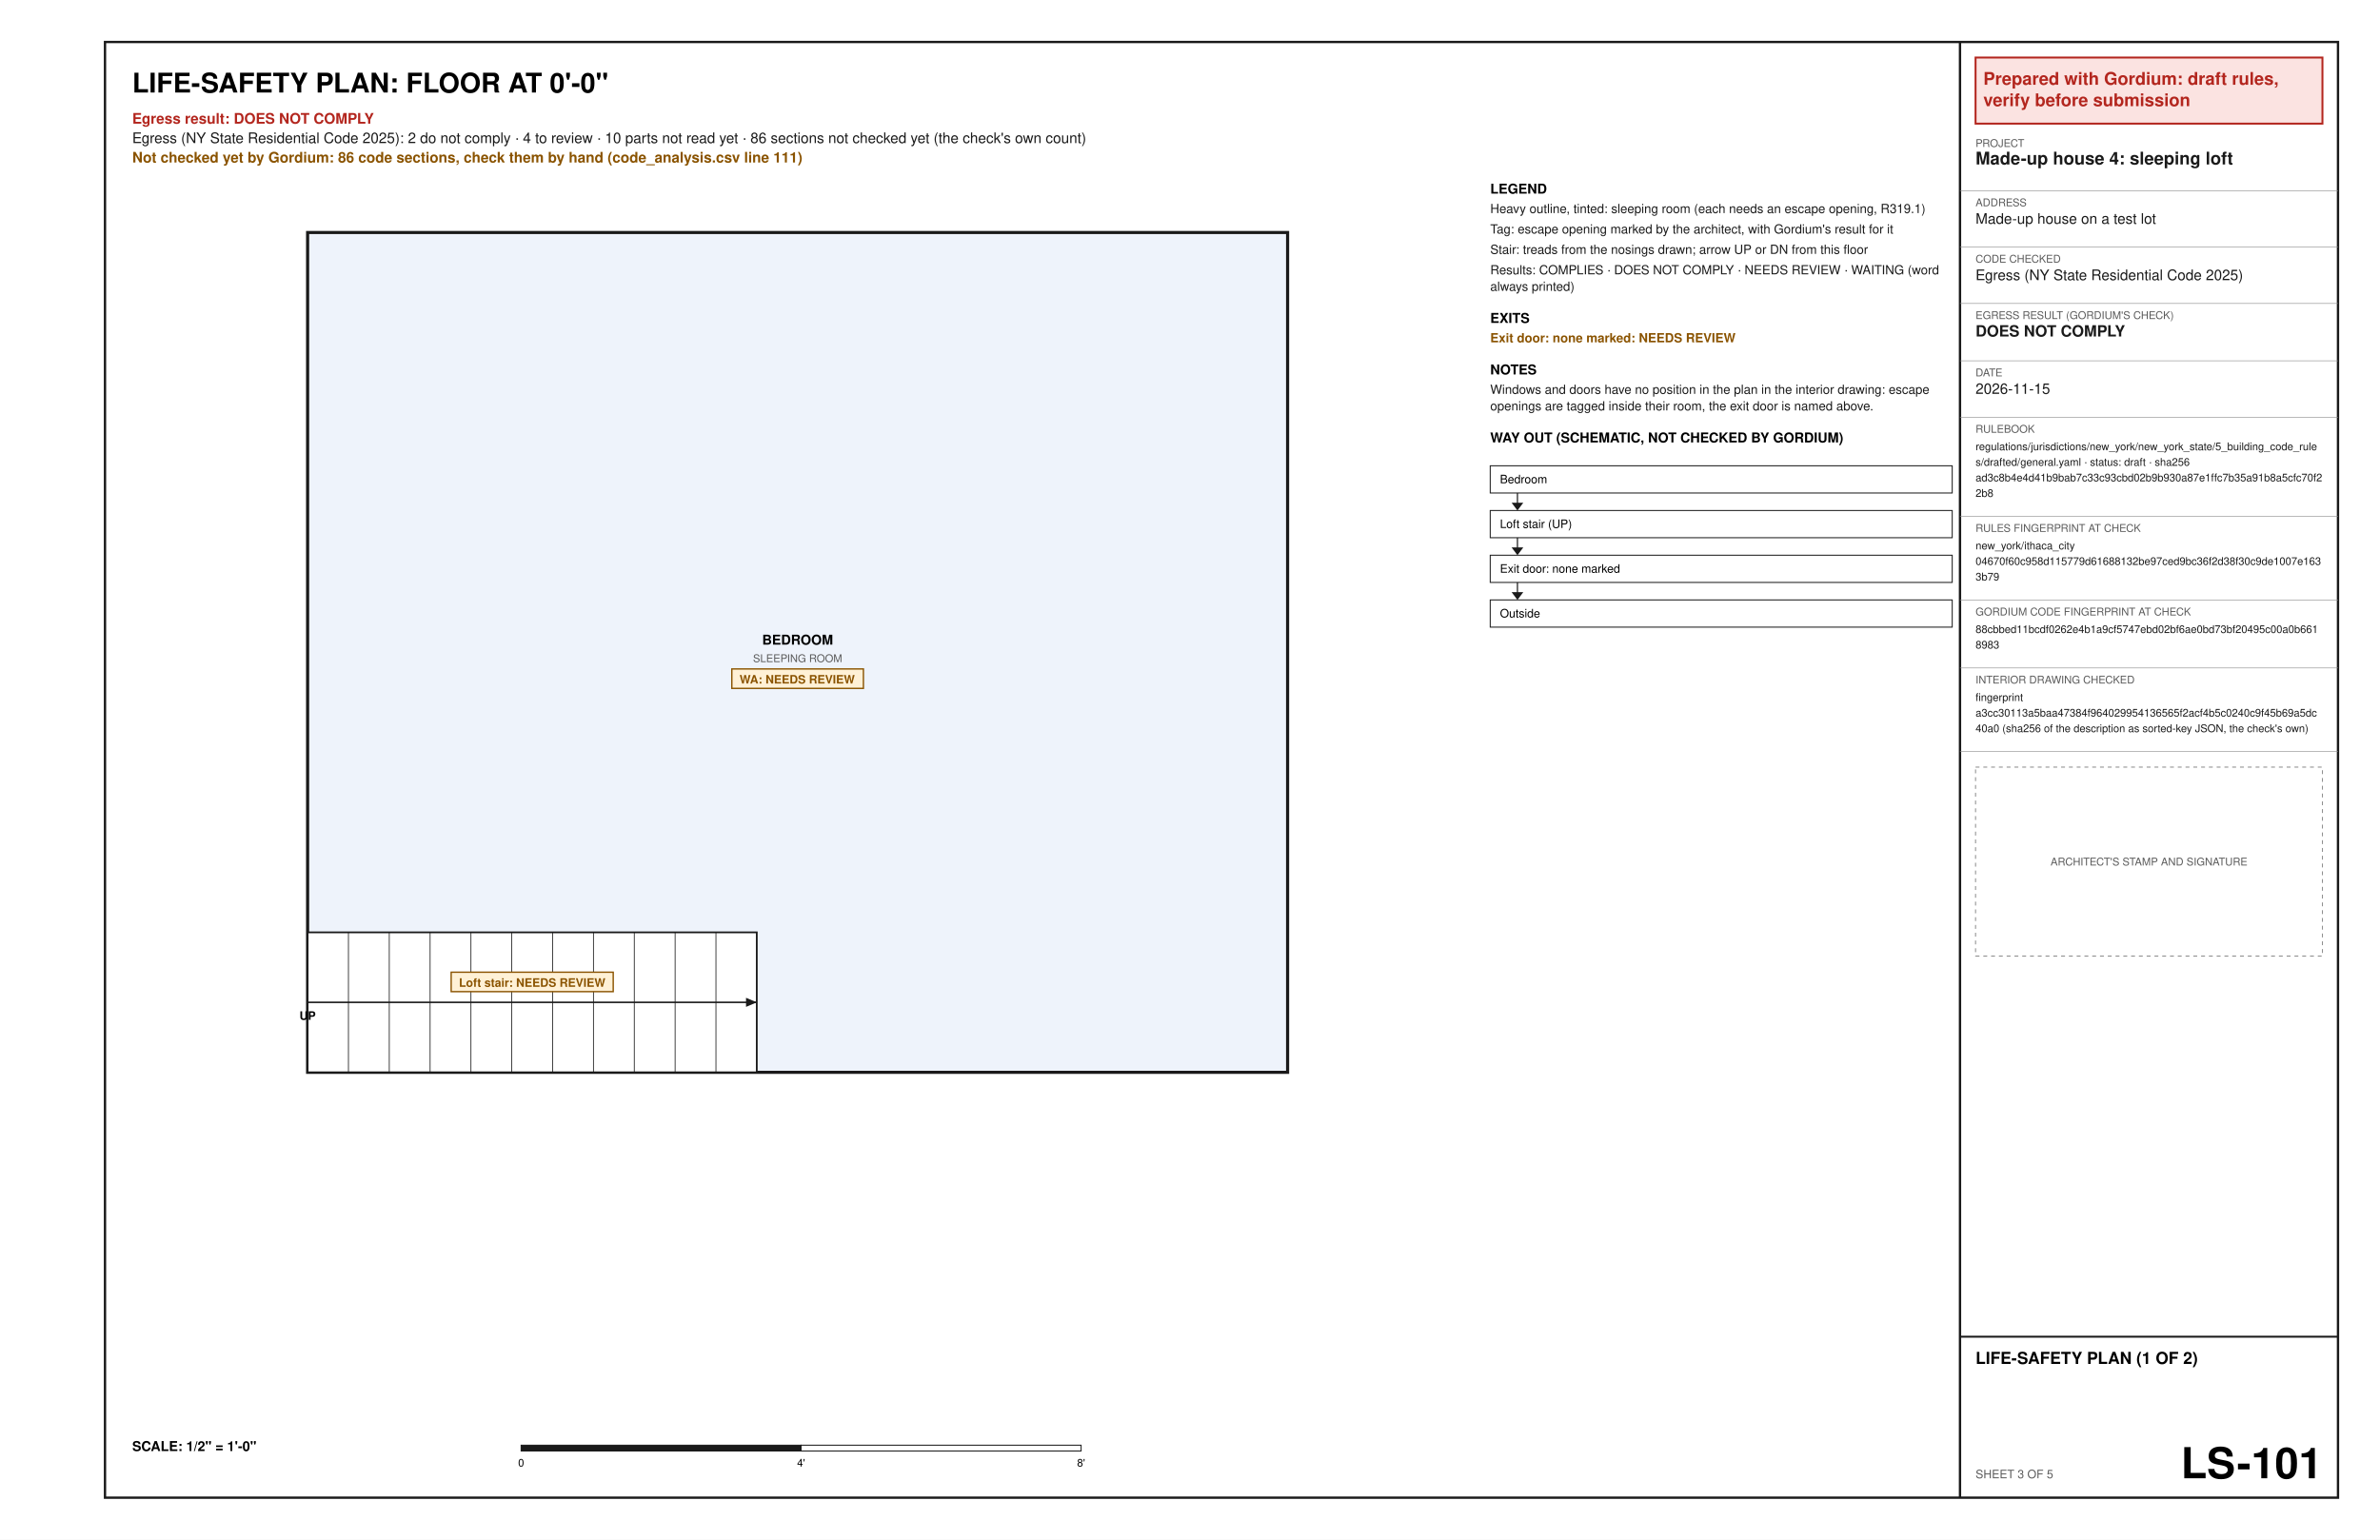
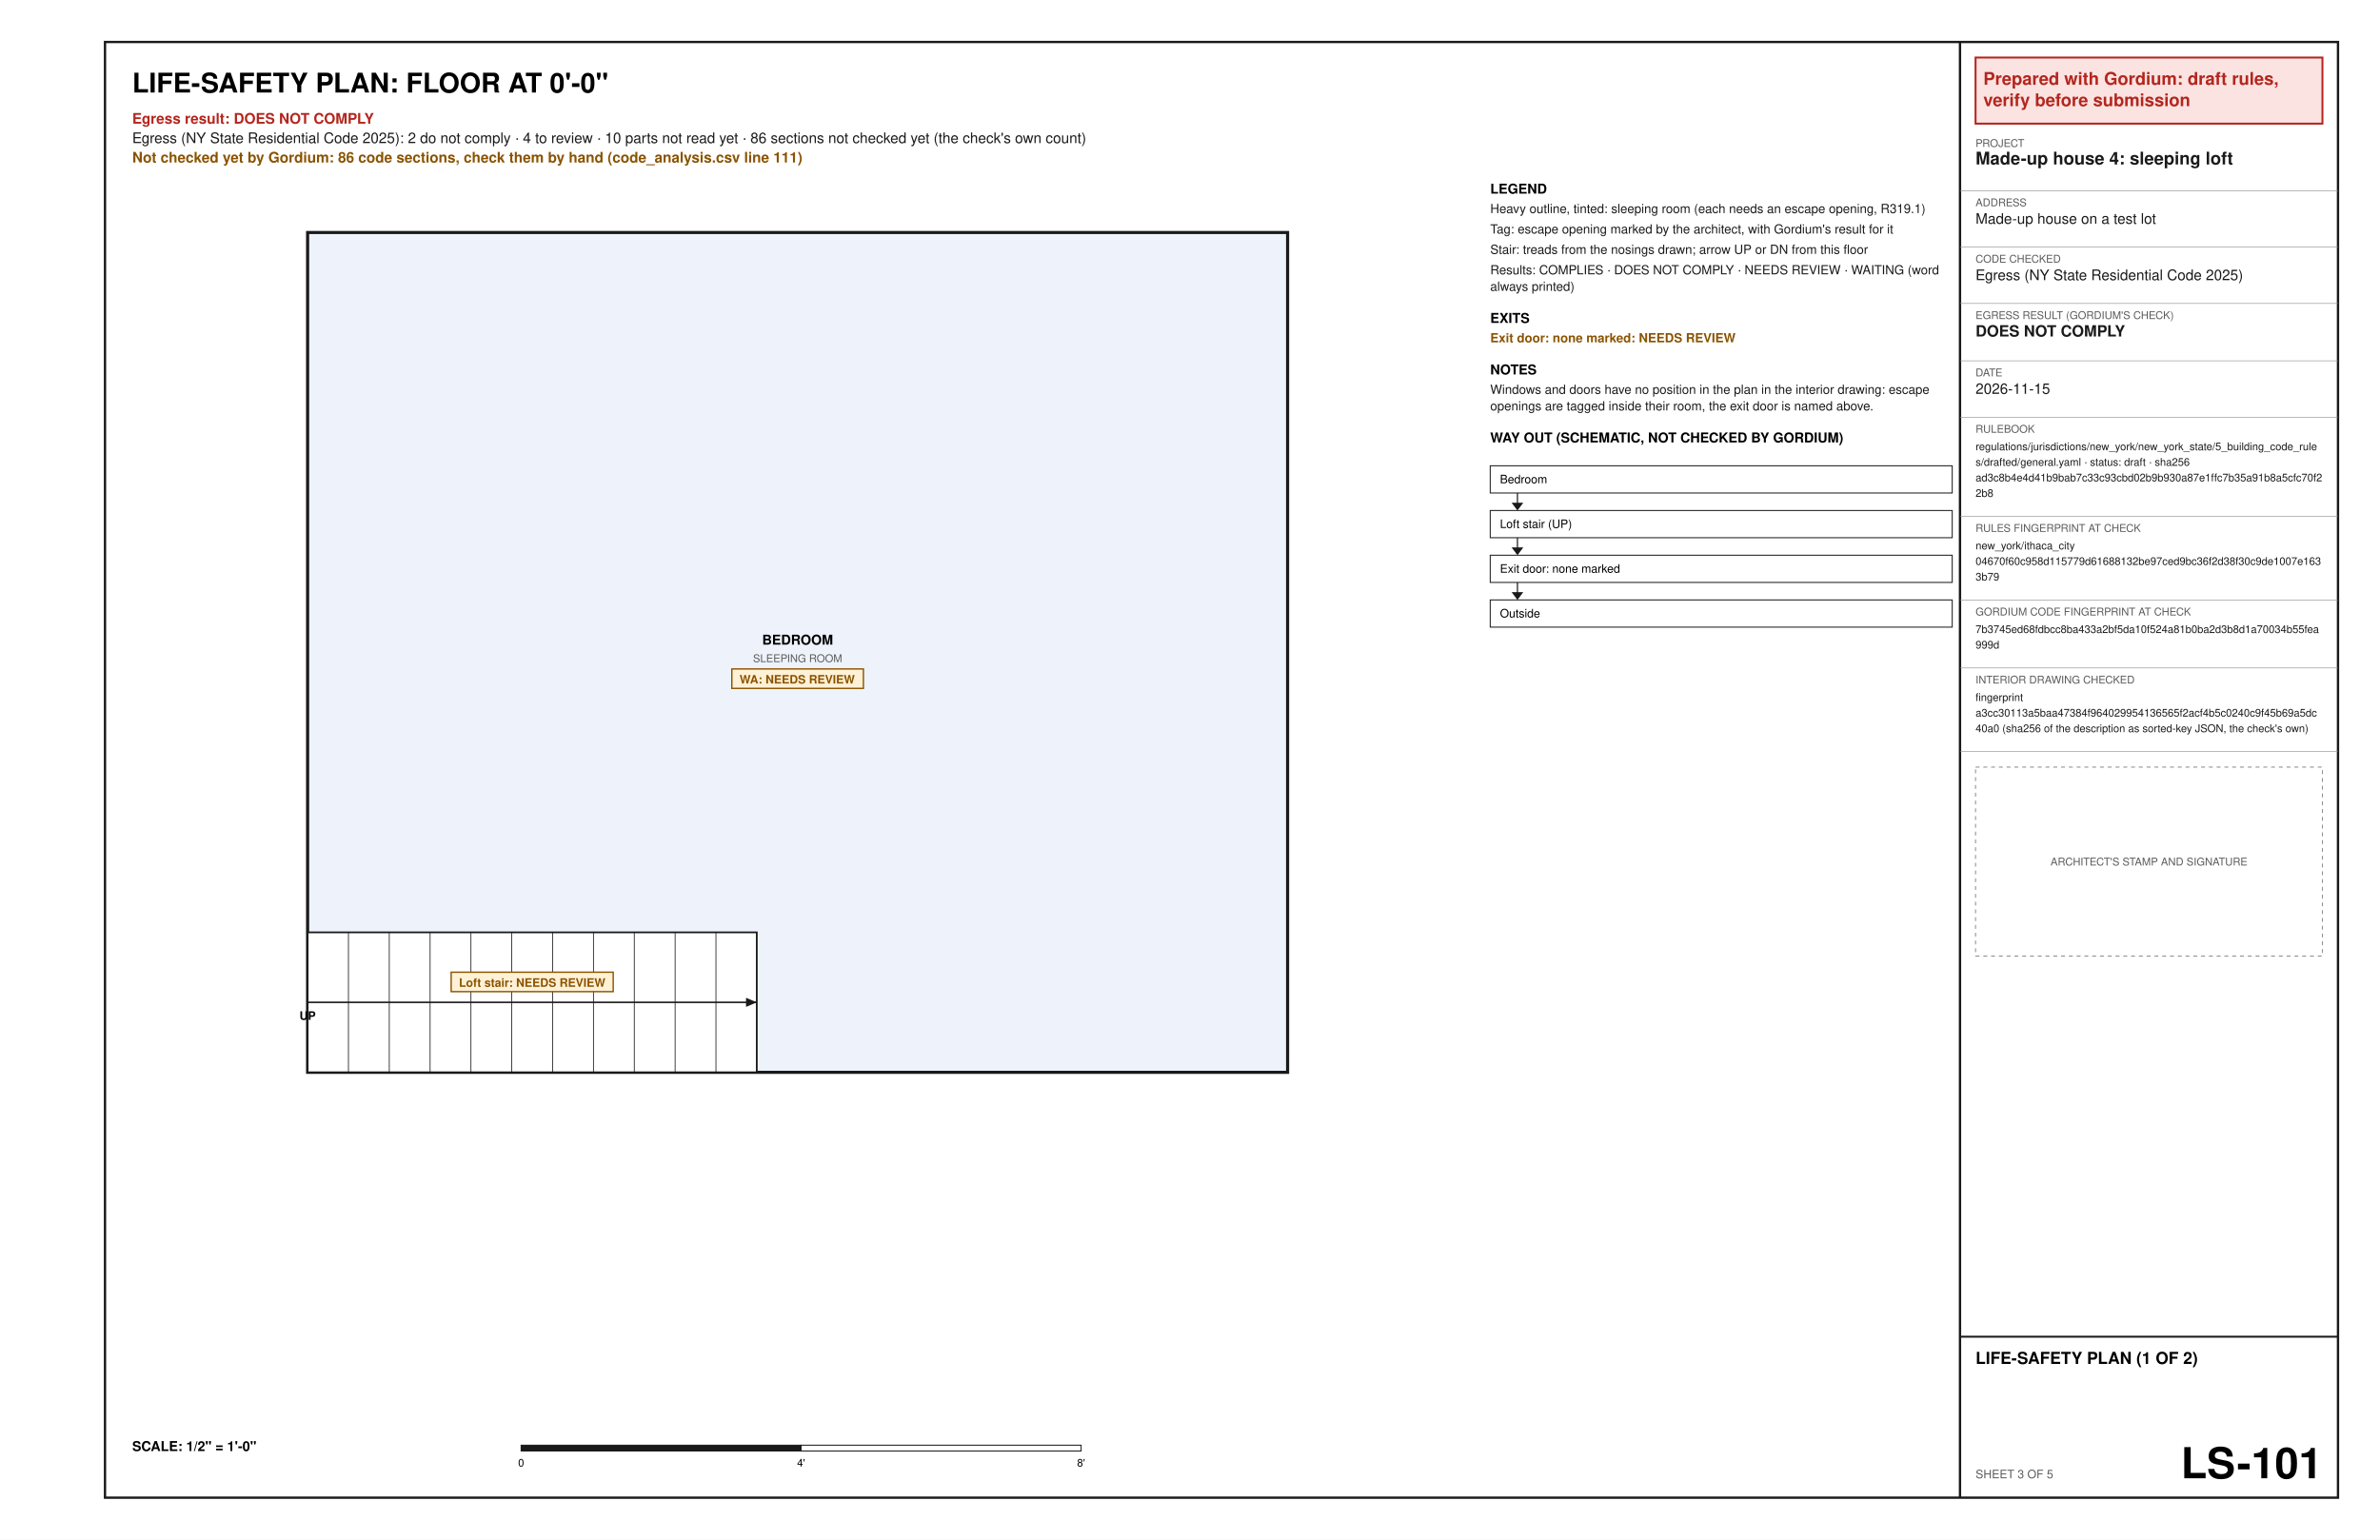
<svg xmlns="http://www.w3.org/2000/svg" width="17in" height="11in" viewBox="0 0 1224 792" font-family="Helvetica, Arial, sans-serif">
  <rect x="0" y="0" width="1224" height="792" fill="#ffffff" />
  <text x="68" y="47.6" font-size="14" font-weight="bold" text-anchor="start" fill="#000000" xml:space="preserve">LIFE-SAFETY PLAN: FLOOR AT 0'-0"</text>
  <text x="68" y="63.6" font-size="7.5" font-weight="bold" text-anchor="start" fill="#b3261e" xml:space="preserve">Egress result: DOES NOT COMPLY</text>
  <text x="68" y="73.6" font-size="7.5" text-anchor="start" fill="#1a1a1a" xml:space="preserve">Egress (NY State Residential Code 2025): 2 do not comply · 4 to review · 10 parts not read yet · 86 sections not checked yet (the check's own count)</text>
  <text x="68" y="83.6" font-size="7.5" font-weight="bold" text-anchor="start" fill="#8a5300" xml:space="preserve">Not checked yet by Gordium: 86 code sections, check them by hand (code_analysis.csv line 111)</text>
  <polygon points="158.2,551.6 662.2,551.6 662.2,119.6 158.2,119.6" fill="#eef3fb" stroke="#1a1a1a" stroke-width="1.6" />
  <text x="410.2" y="331.6" font-size="7" font-weight="bold" text-anchor="middle" fill="#000000" xml:space="preserve">BEDROOM</text>
  <text x="410.2" y="340.6" font-size="5.5" text-anchor="middle" fill="#5a5a5a" xml:space="preserve">SLEEPING ROOM</text>
  <polygon points="376.37,344.1 444.04,344.1 444.04,354.1 376.37,354.1" fill="#fff1d6" stroke="#8a5300" stroke-width="0.7" />
  <text x="380.37" y="351.6" font-size="6" font-weight="bold" text-anchor="start" fill="#8a5300" xml:space="preserve">WA: NEEDS REVIEW</text>
  <polygon points="158.2,551.6 158.2,479.6 389.2,479.6 389.2,551.6" fill="#ffffff" stroke="#1a1a1a" stroke-width="0.9" />
  <line x1="179.2" y1="551.6" x2="179.2" y2="479.6" stroke="#1a1a1a" stroke-width="0.4" />
  <line x1="200.2" y1="551.6" x2="200.2" y2="479.6" stroke="#1a1a1a" stroke-width="0.4" />
  <line x1="221.2" y1="551.6" x2="221.2" y2="479.6" stroke="#1a1a1a" stroke-width="0.4" />
  <line x1="242.2" y1="551.6" x2="242.2" y2="479.6" stroke="#1a1a1a" stroke-width="0.4" />
  <line x1="263.2" y1="551.6" x2="263.2" y2="479.6" stroke="#1a1a1a" stroke-width="0.4" />
  <line x1="284.2" y1="551.6" x2="284.2" y2="479.6" stroke="#1a1a1a" stroke-width="0.4" />
  <line x1="305.2" y1="551.6" x2="305.2" y2="479.6" stroke="#1a1a1a" stroke-width="0.4" />
  <line x1="326.2" y1="551.6" x2="326.2" y2="479.6" stroke="#1a1a1a" stroke-width="0.4" />
  <line x1="347.2" y1="551.6" x2="347.2" y2="479.6" stroke="#1a1a1a" stroke-width="0.4" />
  <line x1="368.2" y1="551.6" x2="368.2" y2="479.6" stroke="#1a1a1a" stroke-width="0.4" />
  <line x1="158.2" y1="515.6" x2="389.2" y2="515.6" stroke="#1a1a1a" stroke-width="0.8" />
  <polygon points="389.2,515.6 383.67,517.94 383.67,513.26" fill="#1a1a1a" />
  <text x="158.2" y="524.6" font-size="6" font-weight="bold" text-anchor="middle" fill="#000000" xml:space="preserve">UP</text>
  <polygon points="232.03,500.1 315.37,500.1 315.37,510.1 232.03,510.1" fill="#fff1d6" stroke="#8a5300" stroke-width="0.7" />
  <text x="236.03" y="507.6" font-size="6" font-weight="bold" text-anchor="start" fill="#8a5300" xml:space="preserve">Loft stair: NEEDS REVIEW</text>
  <text x="68" y="746.4" font-size="7" font-weight="bold" text-anchor="start" fill="#000000" xml:space="preserve">SCALE: 1/2" = 1'-0"</text>
  <polygon points="268,743.4 412,743.4 412,746.4 268,746.4" fill="#1a1a1a" stroke="#1a1a1a" stroke-width="0.5" />
  <polygon points="412,743.4 556,743.4 556,746.4 412,746.4" fill="#ffffff" stroke="#1a1a1a" stroke-width="0.5" />
  <text x="268" y="754.4" font-size="5.5" text-anchor="middle" fill="#000000" xml:space="preserve">0</text>
  <text x="412" y="754.4" font-size="5.5" text-anchor="middle" fill="#000000" xml:space="preserve">4'</text>
  <text x="556" y="754.4" font-size="5.5" text-anchor="middle" fill="#000000" xml:space="preserve">8'</text>
  <text x="766.4" y="99.6" font-size="7" font-weight="bold" text-anchor="start" fill="#000000" xml:space="preserve">LEGEND</text>
  <text x="766.4" y="109.6" font-size="6.5" text-anchor="start" fill="#1a1a1a" xml:space="preserve">Heavy outline, tinted: sleeping room (each needs an escape opening, R319.1)</text>
  <text x="766.4" y="120.1" font-size="6.5" text-anchor="start" fill="#1a1a1a" xml:space="preserve">Tag: escape opening marked by the architect, with Gordium's result for it</text>
  <text x="766.4" y="130.6" font-size="6.5" text-anchor="start" fill="#1a1a1a" xml:space="preserve">Stair: treads from the nosings drawn; arrow UP or DN from this floor</text>
  <text x="766.4" y="141.1" font-size="6.5" text-anchor="start" fill="#1a1a1a" xml:space="preserve">Results: COMPLIES · DOES NOT COMPLY · NEEDS REVIEW · WAITING (word</text>
  <text x="766.4" y="149.6" font-size="6.5" text-anchor="start" fill="#1a1a1a" xml:space="preserve">always printed)</text>
  <text x="766.4" y="166.1" font-size="7" font-weight="bold" text-anchor="start" fill="#000000" xml:space="preserve">EXITS</text>
  <text x="766.4" y="176.1" font-size="6.5" font-weight="bold" text-anchor="start" fill="#8a5300" xml:space="preserve">Exit door: none marked: NEEDS REVIEW</text>
  <text x="766.4" y="192.6" font-size="7" font-weight="bold" text-anchor="start" fill="#000000" xml:space="preserve">NOTES</text>
  <text x="766.4" y="202.6" font-size="6.5" text-anchor="start" fill="#1a1a1a" xml:space="preserve">Windows and doors have no position in the plan in the interior drawing: escape</text>
  <text x="766.4" y="211.1" font-size="6.5" text-anchor="start" fill="#1a1a1a" xml:space="preserve">openings are tagged inside their room, the exit door is named above.</text>
  <text x="766.4" y="227.6" font-size="7" font-weight="bold" text-anchor="start" fill="#000000" xml:space="preserve">WAY OUT (SCHEMATIC, NOT CHECKED BY GORDIUM)</text>
  <polygon points="766.4,239.6 1004,239.6 1004,253.6 766.4,253.6" fill="none" stroke="#1a1a1a" stroke-width="0.5" />
  <text x="771.4" y="248.6" font-size="6" text-anchor="start" fill="#000000" xml:space="preserve">Bedroom</text>
  <line x1="780.4" y1="253.6" x2="780.4" y2="261.6" stroke="#1a1a1a" stroke-width="0.6" />
  <polygon points="777.4,258.6 783.4,258.6 780.4,262.6" fill="#1a1a1a" />
  <polygon points="766.4,262.6 1004,262.6 1004,276.6 766.4,276.6" fill="none" stroke="#1a1a1a" stroke-width="0.5" />
  <text x="771.4" y="271.6" font-size="6" text-anchor="start" fill="#000000" xml:space="preserve">Loft stair (UP)</text>
  <line x1="780.4" y1="276.6" x2="780.4" y2="284.6" stroke="#1a1a1a" stroke-width="0.6" />
  <polygon points="777.4,281.6 783.4,281.6 780.4,285.6" fill="#1a1a1a" />
  <polygon points="766.4,285.6 1004,285.6 1004,299.6 766.4,299.6" fill="none" stroke="#1a1a1a" stroke-width="0.5" />
  <text x="771.4" y="294.6" font-size="6" text-anchor="start" fill="#000000" xml:space="preserve">Exit door: none marked</text>
  <line x1="780.4" y1="299.6" x2="780.4" y2="307.6" stroke="#1a1a1a" stroke-width="0.6" />
  <polygon points="777.4,304.6 783.4,304.6 780.4,308.6" fill="#1a1a1a" />
  <polygon points="766.4,308.6 1004,308.6 1004,322.6 766.4,322.6" fill="none" stroke="#1a1a1a" stroke-width="0.5" />
  <text x="771.4" y="317.6" font-size="6" text-anchor="start" fill="#000000" xml:space="preserve">Outside</text>
  <polygon points="54,21.6 1202.4,21.6 1202.4,770.4 54,770.4" fill="none" stroke="#1a1a1a" stroke-width="1.2" />
  <line x1="1008" y1="21.6" x2="1008" y2="770.4" stroke="#1a1a1a" stroke-width="1.2" />
  <polygon points="1016,29.6 1194.4,29.6 1194.4,63.6 1016,63.6" fill="#fbe3e1" stroke="#b3261e" stroke-width="1" />
  <text x="1020" y="43.6" font-size="9" font-weight="bold" text-anchor="start" fill="#b3261e" xml:space="preserve">Prepared with Gordium: draft rules,</text>
  <text x="1020" y="54.6" font-size="9" font-weight="bold" text-anchor="start" fill="#b3261e" xml:space="preserve">verify before submission</text>
  <text x="1016" y="75.6" font-size="5.5" text-anchor="start" fill="#5a5a5a" xml:space="preserve">PROJECT</text>
  <text x="1016" y="84.6" font-size="9" font-weight="bold" text-anchor="start" fill="#1a1a1a" xml:space="preserve">Made-up house 4: sleeping loft</text>
  <line x1="1008" y1="98.1" x2="1202.4" y2="98.1" stroke="#8c8c8c" stroke-width="0.3" />
  <text x="1016" y="106.1" font-size="5.5" text-anchor="start" fill="#5a5a5a" xml:space="preserve">ADDRESS</text>
  <text x="1016" y="115.1" font-size="7.5" text-anchor="start" fill="#1a1a1a" xml:space="preserve">Made-up house on a test lot</text>
  <line x1="1008" y1="127.1" x2="1202.4" y2="127.1" stroke="#8c8c8c" stroke-width="0.3" />
  <text x="1016" y="135.1" font-size="5.5" text-anchor="start" fill="#5a5a5a" xml:space="preserve">CODE CHECKED</text>
  <text x="1016" y="144.1" font-size="7.5" text-anchor="start" fill="#1a1a1a" xml:space="preserve">Egress (NY State Residential Code 2025)</text>
  <line x1="1008" y1="156.1" x2="1202.4" y2="156.1" stroke="#8c8c8c" stroke-width="0.3" />
  <text x="1016" y="164.1" font-size="5.5" text-anchor="start" fill="#5a5a5a" xml:space="preserve">EGRESS RESULT (GORDIUM'S CHECK)</text>
  <text x="1016" y="173.1" font-size="8" font-weight="bold" text-anchor="start" fill="#1a1a1a" xml:space="preserve">DOES NOT COMPLY</text>
  <line x1="1008" y1="185.6" x2="1202.4" y2="185.6" stroke="#8c8c8c" stroke-width="0.3" />
  <text x="1016" y="193.6" font-size="5.5" text-anchor="start" fill="#5a5a5a" xml:space="preserve">DATE</text>
  <text x="1016" y="202.6" font-size="7.5" text-anchor="start" fill="#1a1a1a" xml:space="preserve">2026-11-15</text>
  <line x1="1008" y1="214.6" x2="1202.4" y2="214.6" stroke="#8c8c8c" stroke-width="0.3" />
  <text x="1016" y="222.6" font-size="5.5" text-anchor="start" fill="#5a5a5a" xml:space="preserve">RULEBOOK</text>
  <text x="1016" y="231.6" font-size="5.5" text-anchor="start" fill="#1a1a1a" xml:space="preserve">regulations/jurisdictions/new_york/new_york_state/5_building_code_rule</text>
  <text x="1016" y="239.6" font-size="5.5" text-anchor="start" fill="#1a1a1a" xml:space="preserve">s/drafted/general.yaml · status: draft · sha256</text>
  <text x="1016" y="247.6" font-size="5.5" text-anchor="start" fill="#1a1a1a" xml:space="preserve">ad3c8b4e4d41b9bab7c33c93cbd02b9b930a87e1ffc7b35a91b8a5cfc70f2</text>
  <text x="1016" y="255.6" font-size="5.5" text-anchor="start" fill="#1a1a1a" xml:space="preserve">2b8</text>
  <line x1="1008" y1="265.6" x2="1202.4" y2="265.6" stroke="#8c8c8c" stroke-width="0.3" />
  <text x="1016" y="273.6" font-size="5.5" text-anchor="start" fill="#5a5a5a" xml:space="preserve">RULES FINGERPRINT AT CHECK</text>
  <text x="1016" y="282.6" font-size="5.5" text-anchor="start" fill="#1a1a1a" xml:space="preserve">new_york/ithaca_city</text>
  <text x="1016" y="290.6" font-size="5.5" text-anchor="start" fill="#1a1a1a" xml:space="preserve">04670f60c958d115779d61688132be97ced9bc36f2d38f30c9de1007e163</text>
  <text x="1016" y="298.6" font-size="5.5" text-anchor="start" fill="#1a1a1a" xml:space="preserve">3b79</text>
  <line x1="1008" y1="308.6" x2="1202.4" y2="308.6" stroke="#8c8c8c" stroke-width="0.3" />
  <text x="1016" y="316.6" font-size="5.5" text-anchor="start" fill="#5a5a5a" xml:space="preserve">GORDIUM CODE FINGERPRINT AT CHECK</text>
-   <text x="1016" y="325.6" font-size="5.5" text-anchor="start" fill="#1a1a1a" xml:space="preserve">88cbbed11bcdf0262e4b1a9cf5747ebd02bf6ae0bd73bf20495c00a0b661</text>
-   <text x="1016" y="333.6" font-size="5.5" text-anchor="start" fill="#1a1a1a" xml:space="preserve">8983</text>
+   <text x="1016" y="325.6" font-size="5.5" text-anchor="start" fill="#1a1a1a" xml:space="preserve">7b3745ed68fdbcc8ba433a2bf5da10f524a81b0ba2d3b8d1a70034b55fea</text>
+   <text x="1016" y="333.6" font-size="5.5" text-anchor="start" fill="#1a1a1a" xml:space="preserve">999d</text>
  <line x1="1008" y1="343.6" x2="1202.4" y2="343.6" stroke="#8c8c8c" stroke-width="0.3" />
  <text x="1016" y="351.6" font-size="5.5" text-anchor="start" fill="#5a5a5a" xml:space="preserve">INTERIOR DRAWING CHECKED</text>
  <text x="1016" y="360.6" font-size="5.5" text-anchor="start" fill="#1a1a1a" xml:space="preserve">fingerprint</text>
  <text x="1016" y="368.6" font-size="5.5" text-anchor="start" fill="#1a1a1a" xml:space="preserve">a3cc30113a5baa47384f964029954136565f2acf4b5c0240c9f45b69a5dc</text>
  <text x="1016" y="376.6" font-size="5.5" text-anchor="start" fill="#1a1a1a" xml:space="preserve">40a0 (sha256 of the description as sorted-key JSON, the check's own)</text>
  <line x1="1008" y1="386.6" x2="1202.4" y2="386.6" stroke="#8c8c8c" stroke-width="0.3" />
  <polygon points="1016,394.6 1194.4,394.6 1194.4,491.8 1016,491.8" fill="none" stroke="#8c8c8c" stroke-width="0.5" stroke-dasharray="2 2" />
  <text x="1105.2" y="445.2" font-size="5.5" text-anchor="middle" fill="#5a5a5a" xml:space="preserve">ARCHITECT'S STAMP AND SIGNATURE</text>
  <line x1="1008" y1="687.6" x2="1202.4" y2="687.6" stroke="#1a1a1a" stroke-width="1" />
  <text x="1016" y="701.6" font-size="8.5" font-weight="bold" text-anchor="start" fill="#000000" xml:space="preserve">LIFE-SAFETY PLAN (1 OF 2)</text>
  <text x="1016" y="760.4" font-size="6" text-anchor="start" fill="#5a5a5a" xml:space="preserve">SHEET 3 OF 5</text>
  <text x="1194.4" y="760.4" font-size="22" font-weight="bold" text-anchor="end" fill="#000000" xml:space="preserve">LS-101</text>
</svg>
